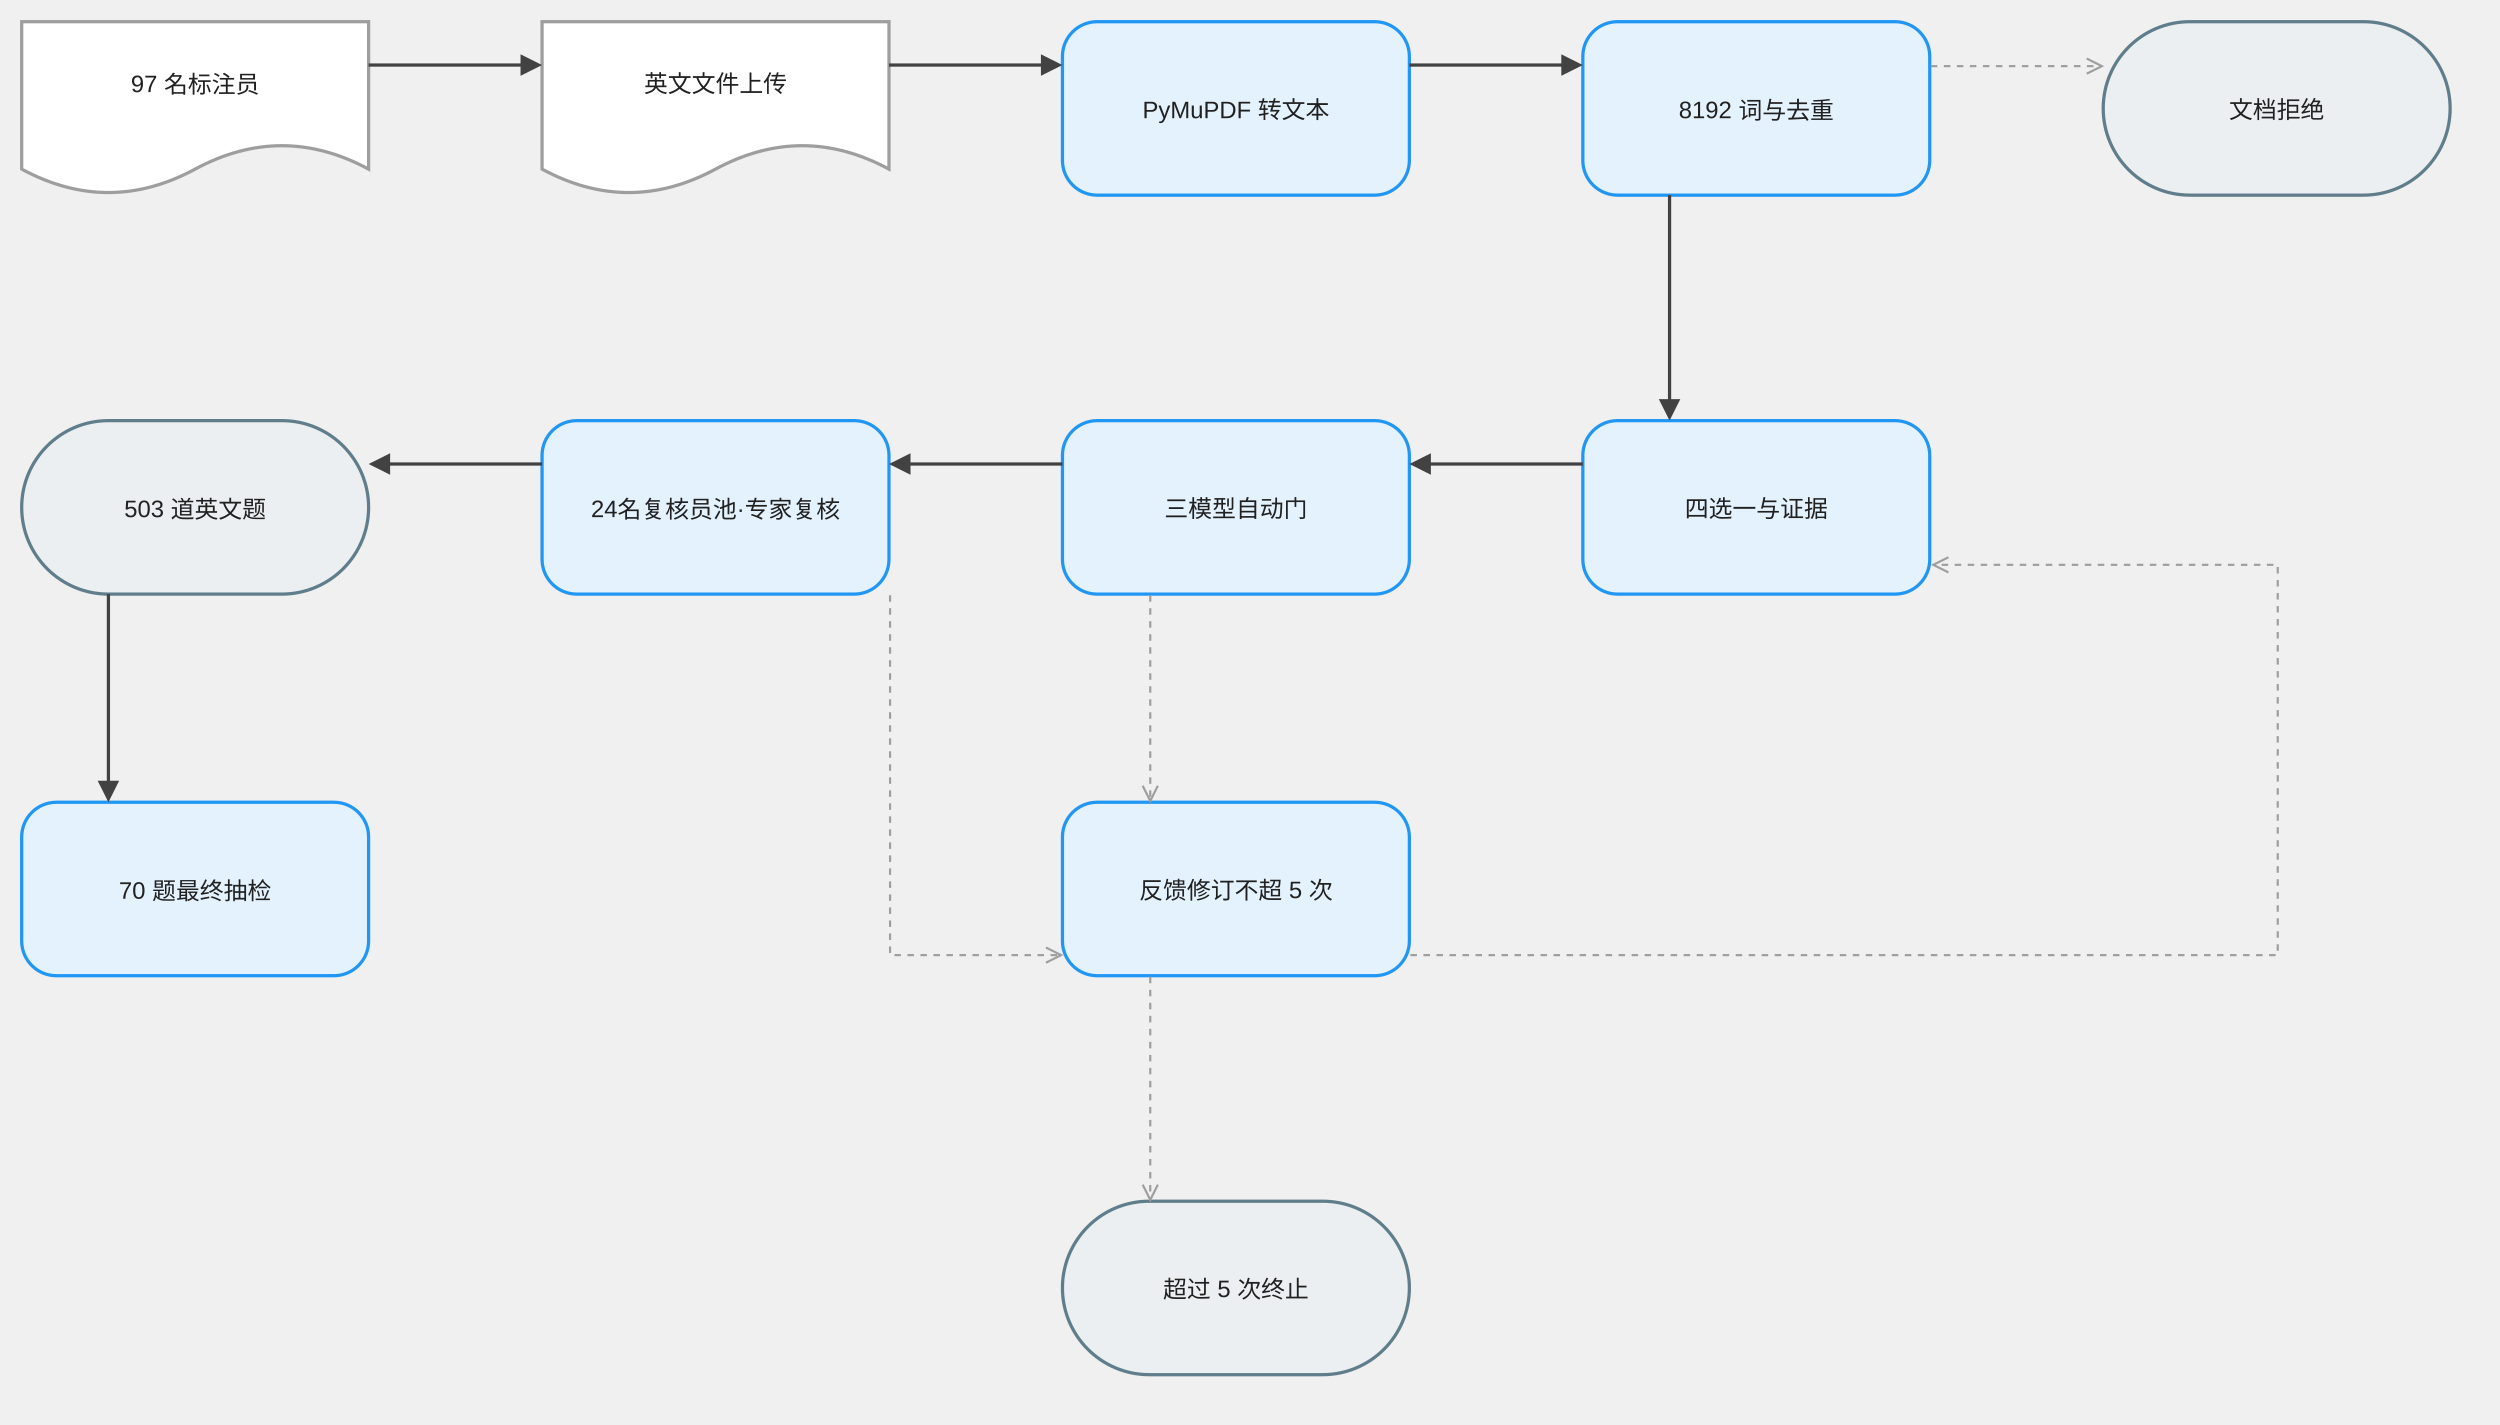
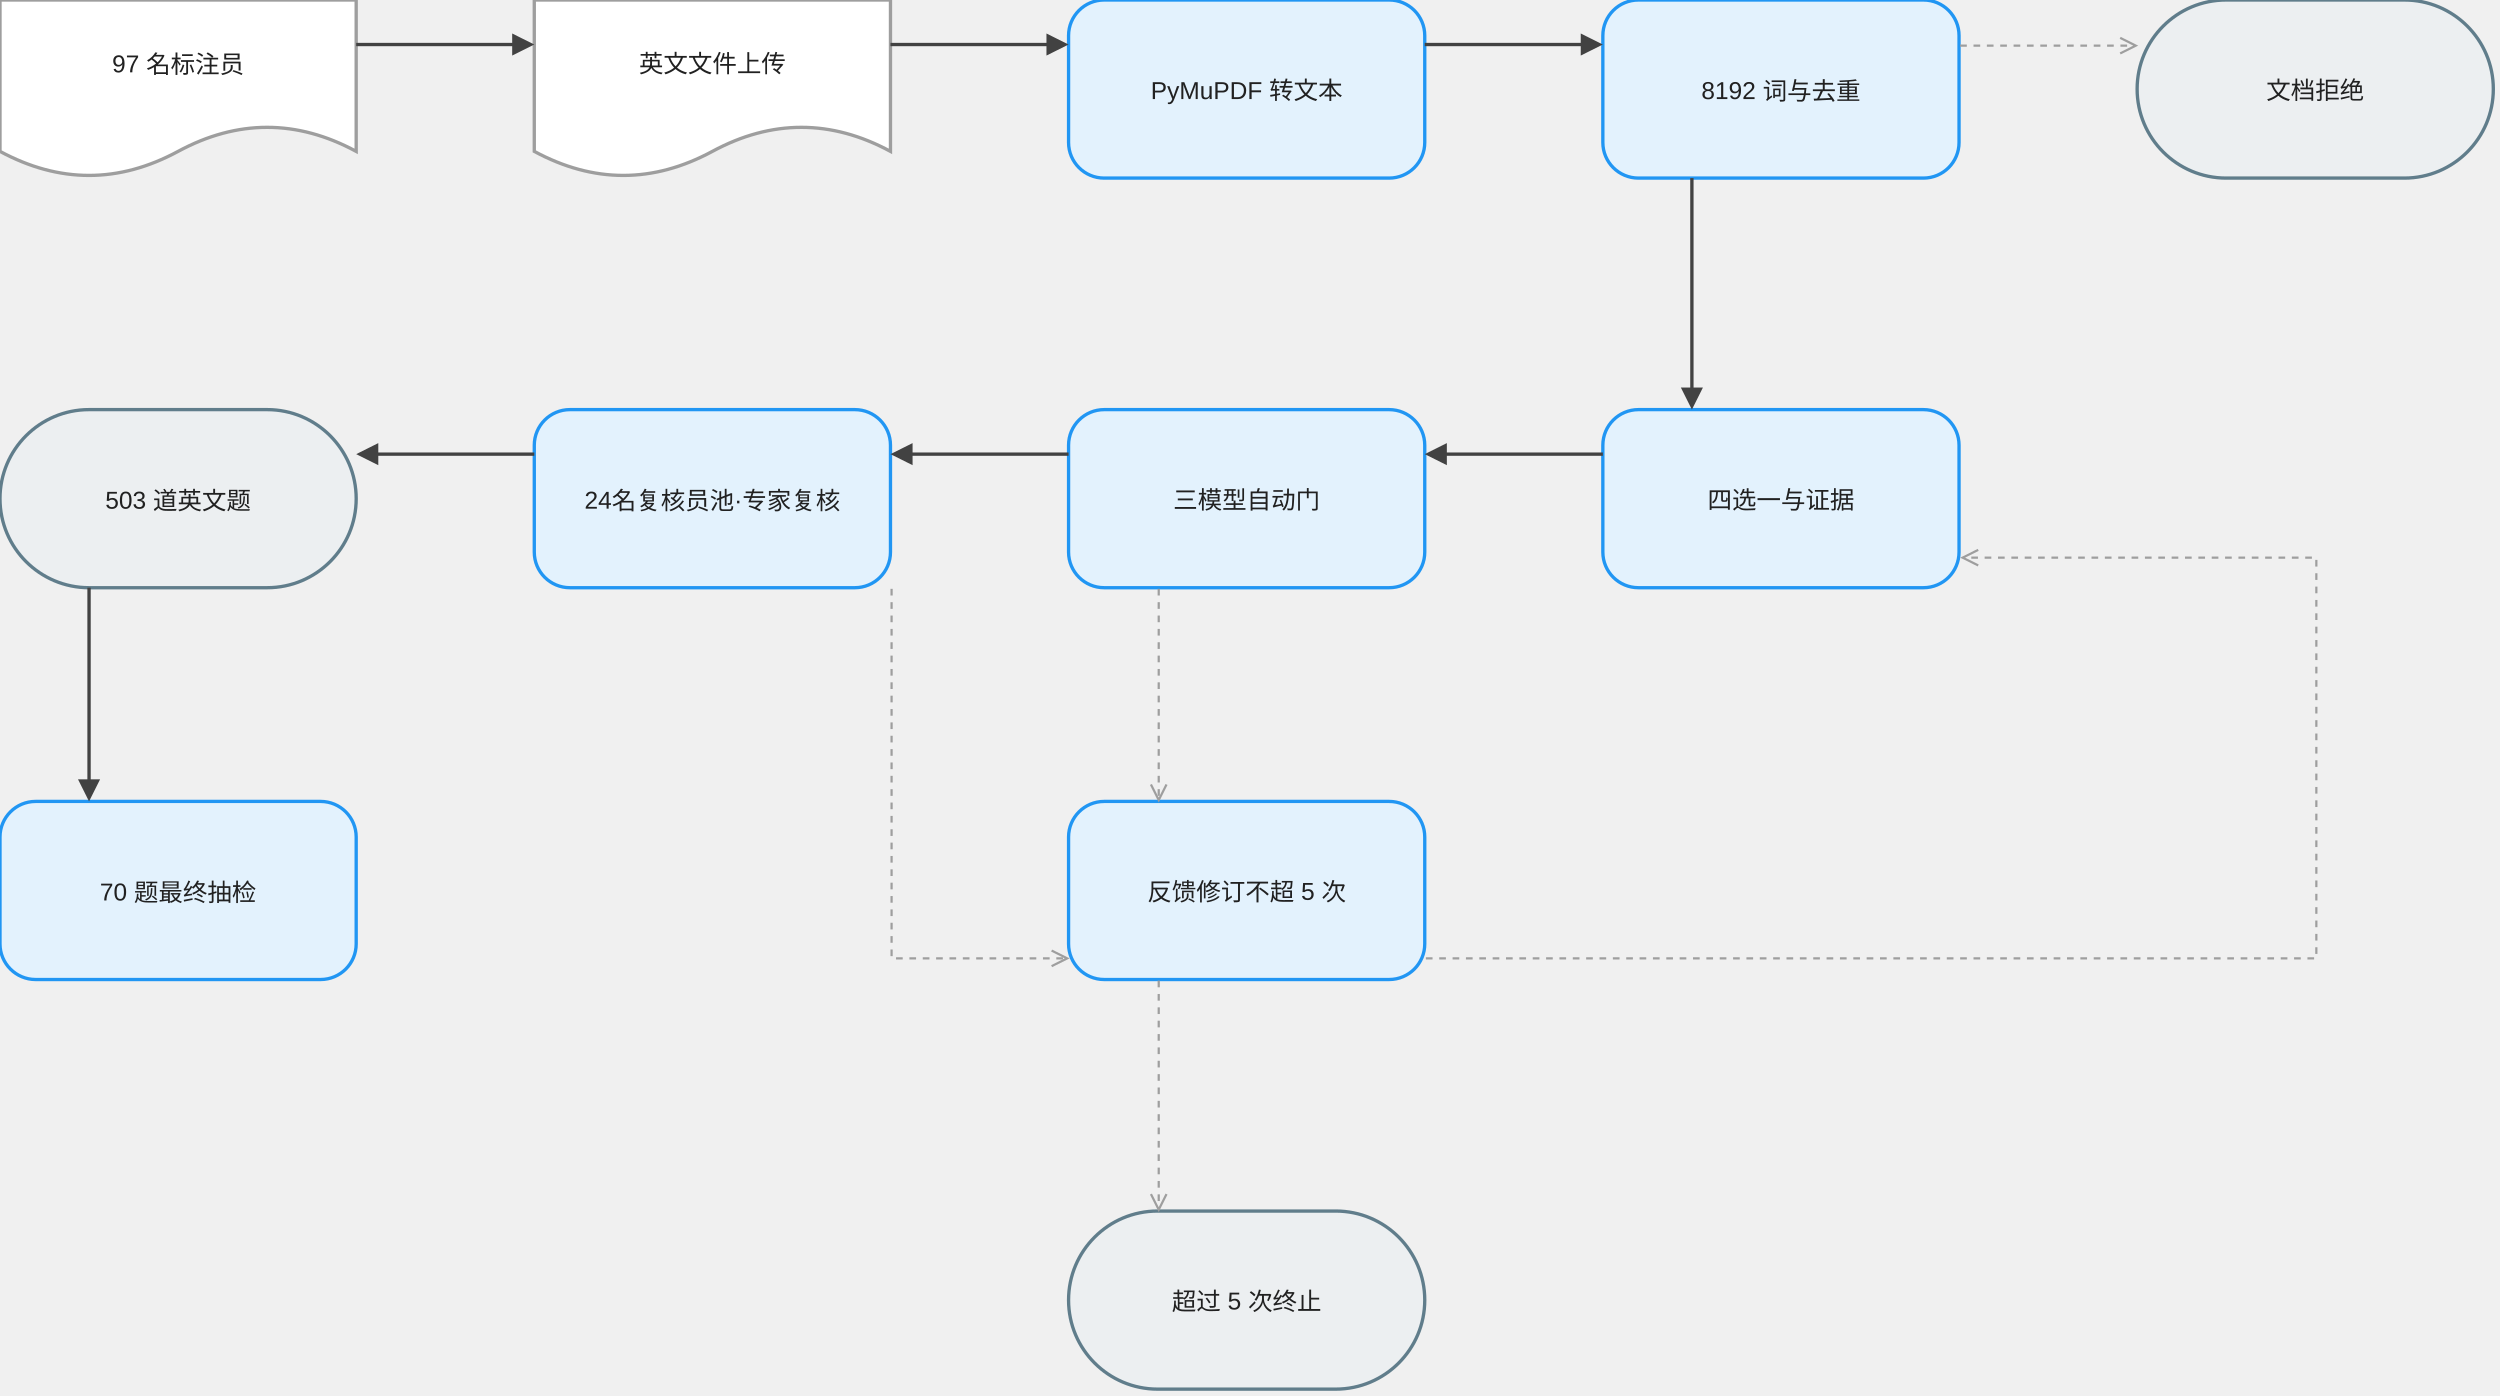
- <svg xmlns="http://www.w3.org/2000/svg" style="background: transparent; background-color: transparent; color-scheme: light;" version="1.1" width="1153px" height="657px" viewBox="0 0 1153 657" content="&lt;mxfile host=&quot;Electron&quot; agent=&quot;drawio-skill-cli&quot;&gt;&#10;  &lt;diagram name=&quot;Page-1&quot; id=&quot;0&quot;&gt;&#10;    &lt;mxGraphModel dx=&quot;-584&quot; dy=&quot;-208&quot; grid=&quot;0&quot; gridSize=&quot;8&quot; guides=&quot;1&quot; tooltips=&quot;1&quot; connect=&quot;1&quot; arrows=&quot;1&quot; fold=&quot;0&quot; page=&quot;0&quot; pageScale=&quot;1&quot; pageWidth=&quot;1200&quot; pageHeight=&quot;744&quot; background=&quot;#FFFFFF&quot; math=&quot;0&quot; shadow=&quot;0&quot;&gt;&#10;      &lt;root&gt;&#10;        &lt;mxCell id=&quot;0&quot; /&gt;&#10;        &lt;mxCell id=&quot;1&quot; parent=&quot;0&quot; /&gt;&#10;        &lt;mxCell id=&quot;2&quot; parent=&quot;1&quot; style=&quot;convertToSvg=1;shape=document;boundedLbl=1;html=0;whiteSpace=wrap;fillColor=#FFFFFF;strokeColor=#9E9E9E;strokeWidth=1.5;fontColor=#212121;fontSize=11;fontFamily=Arial, Helvetica, sans-serif;verticalAlign=middle;align=center&quot; value=&quot;97 名标注员&quot; vertex=&quot;1&quot;&gt;&#10;          &lt;mxGeometry height=&quot;80&quot; width=&quot;160&quot; y=&quot;40&quot; as=&quot;geometry&quot; /&gt;&#10;        &lt;/mxCell&gt;&#10;        &lt;mxCell id=&quot;3&quot; parent=&quot;1&quot; style=&quot;convertToSvg=1;shape=document;boundedLbl=1;html=0;whiteSpace=wrap;fillColor=#FFFFFF;strokeColor=#9E9E9E;strokeWidth=1.5;fontColor=#212121;fontSize=11;fontFamily=Arial, Helvetica, sans-serif;verticalAlign=middle;align=center&quot; value=&quot;英文文件上传&quot; vertex=&quot;1&quot;&gt;&#10;          &lt;mxGeometry height=&quot;80&quot; width=&quot;160&quot; x=&quot;240&quot; y=&quot;40&quot; as=&quot;geometry&quot; /&gt;&#10;        &lt;/mxCell&gt;&#10;        &lt;mxCell id=&quot;4&quot; parent=&quot;1&quot; style=&quot;convertToSvg=1;rounded=1;arcSize=20;html=0;whiteSpace=wrap;fillColor=#E3F2FD;strokeColor=#2196F3;strokeWidth=1.5;fontColor=#212121;fontSize=11;fontFamily=Arial, Helvetica, sans-serif;verticalAlign=middle;align=center&quot; value=&quot;PyMuPDF 转文本&quot; vertex=&quot;1&quot;&gt;&#10;          &lt;mxGeometry height=&quot;80&quot; width=&quot;160&quot; x=&quot;480&quot; y=&quot;40&quot; as=&quot;geometry&quot; /&gt;&#10;        &lt;/mxCell&gt;&#10;        &lt;mxCell id=&quot;5&quot; parent=&quot;1&quot; style=&quot;convertToSvg=1;rounded=1;arcSize=20;html=0;whiteSpace=wrap;fillColor=#E3F2FD;strokeColor=#2196F3;strokeWidth=1.5;fontColor=#212121;fontSize=11;fontFamily=Arial, Helvetica, sans-serif;verticalAlign=middle;align=center&quot; value=&quot;8192 词与去重&quot; vertex=&quot;1&quot;&gt;&#10;          &lt;mxGeometry height=&quot;80&quot; width=&quot;160&quot; x=&quot;720&quot; y=&quot;40&quot; as=&quot;geometry&quot; /&gt;&#10;        &lt;/mxCell&gt;&#10;        &lt;mxCell id=&quot;6&quot; parent=&quot;1&quot; style=&quot;convertToSvg=1;rounded=1;arcSize=50;html=0;whiteSpace=wrap;fillColor=#ECEFF1;strokeColor=#607D8B;strokeWidth=1.5;fontColor=#212121;fontSize=11;fontFamily=Arial, Helvetica, sans-serif;verticalAlign=middle;align=center&quot; value=&quot;文档拒绝&quot; vertex=&quot;1&quot;&gt;&#10;          &lt;mxGeometry height=&quot;80&quot; width=&quot;160&quot; x=&quot;960&quot; y=&quot;40&quot; as=&quot;geometry&quot; /&gt;&#10;        &lt;/mxCell&gt;&#10;        &lt;mxCell id=&quot;7&quot; parent=&quot;1&quot; style=&quot;convertToSvg=1;rounded=1;arcSize=20;html=0;whiteSpace=wrap;fillColor=#E3F2FD;strokeColor=#2196F3;strokeWidth=1.5;fontColor=#212121;fontSize=11;fontFamily=Arial, Helvetica, sans-serif;verticalAlign=middle;align=center&quot; value=&quot;四选一与证据&quot; vertex=&quot;1&quot;&gt;&#10;          &lt;mxGeometry height=&quot;80&quot; width=&quot;160&quot; x=&quot;720&quot; y=&quot;224&quot; as=&quot;geometry&quot; /&gt;&#10;        &lt;/mxCell&gt;&#10;        &lt;mxCell id=&quot;8&quot; parent=&quot;1&quot; style=&quot;convertToSvg=1;rounded=1;arcSize=20;html=0;whiteSpace=wrap;fillColor=#E3F2FD;strokeColor=#2196F3;strokeWidth=1.5;fontColor=#212121;fontSize=11;fontFamily=Arial, Helvetica, sans-serif;verticalAlign=middle;align=center&quot; value=&quot;三模型自动门&quot; vertex=&quot;1&quot;&gt;&#10;          &lt;mxGeometry height=&quot;80&quot; width=&quot;160&quot; x=&quot;480&quot; y=&quot;224&quot; as=&quot;geometry&quot; /&gt;&#10;        &lt;/mxCell&gt;&#10;        &lt;mxCell id=&quot;9&quot; parent=&quot;1&quot; style=&quot;convertToSvg=1;rounded=1;arcSize=20;html=0;whiteSpace=wrap;fillColor=#E3F2FD;strokeColor=#2196F3;strokeWidth=1.5;fontColor=#212121;fontSize=11;fontFamily=Arial, Helvetica, sans-serif;verticalAlign=middle;align=center&quot; value=&quot;24名复核员池·专家复核&quot; vertex=&quot;1&quot;&gt;&#10;          &lt;mxGeometry height=&quot;80&quot; width=&quot;160&quot; x=&quot;240&quot; y=&quot;224&quot; as=&quot;geometry&quot; /&gt;&#10;        &lt;/mxCell&gt;&#10;        &lt;mxCell id=&quot;10&quot; parent=&quot;1&quot; style=&quot;convertToSvg=1;rounded=1;arcSize=20;html=0;whiteSpace=wrap;fillColor=#E3F2FD;strokeColor=#2196F3;strokeWidth=1.5;fontColor=#212121;fontSize=11;fontFamily=Arial, Helvetica, sans-serif;verticalAlign=middle;align=center&quot; value=&quot;70 题最终抽检&quot; vertex=&quot;1&quot;&gt;&#10;          &lt;mxGeometry height=&quot;80&quot; width=&quot;160&quot; y=&quot;400&quot; as=&quot;geometry&quot; /&gt;&#10;        &lt;/mxCell&gt;&#10;        &lt;mxCell id=&quot;11&quot; parent=&quot;1&quot; style=&quot;convertToSvg=1;rounded=1;arcSize=50;html=0;whiteSpace=wrap;fillColor=#ECEFF1;strokeColor=#607D8B;strokeWidth=1.5;fontColor=#212121;fontSize=11;fontFamily=Arial, Helvetica, sans-serif;verticalAlign=middle;align=center&quot; value=&quot;503 道英文题&quot; vertex=&quot;1&quot;&gt;&#10;          &lt;mxGeometry height=&quot;80&quot; width=&quot;160&quot; y=&quot;224&quot; as=&quot;geometry&quot; /&gt;&#10;        &lt;/mxCell&gt;&#10;        &lt;mxCell id=&quot;12&quot; parent=&quot;1&quot; style=&quot;convertToSvg=1;rounded=1;arcSize=20;html=0;whiteSpace=wrap;fillColor=#E3F2FD;strokeColor=#2196F3;strokeWidth=1.5;fontColor=#212121;fontSize=11;fontFamily=Arial, Helvetica, sans-serif;verticalAlign=middle;align=center&quot; value=&quot;反馈修订不超 5 次&quot; vertex=&quot;1&quot;&gt;&#10;          &lt;mxGeometry height=&quot;80&quot; width=&quot;160&quot; x=&quot;480&quot; y=&quot;400&quot; as=&quot;geometry&quot; /&gt;&#10;        &lt;/mxCell&gt;&#10;        &lt;mxCell id=&quot;13&quot; parent=&quot;1&quot; style=&quot;convertToSvg=1;rounded=1;arcSize=50;html=0;whiteSpace=wrap;fillColor=#ECEFF1;strokeColor=#607D8B;strokeWidth=1.5;fontColor=#212121;fontSize=11;fontFamily=Arial, Helvetica, sans-serif;verticalAlign=middle;align=center&quot; value=&quot;超过 5 次终止&quot; vertex=&quot;1&quot;&gt;&#10;          &lt;mxGeometry height=&quot;80&quot; width=&quot;160&quot; x=&quot;480&quot; y=&quot;584&quot; as=&quot;geometry&quot; /&gt;&#10;        &lt;/mxCell&gt;&#10;        &lt;mxCell id=&quot;14&quot; edge=&quot;1&quot; parent=&quot;1&quot; source=&quot;2&quot; style=&quot;convertToSvg=1;edgeStyle=orthogonalEdgeStyle;rounded=0;orthogonalLoop=1;jettySize=auto;html=0;strokeColor=#424242;strokeWidth=1.5;endArrow=block;endFill=1;exitX=1;exitY=0.25;exitDx=0;exitDy=0;entryX=0;entryY=0.25;entryDx=0;entryDy=0;jumpStyle=arc;jumpSize=8&quot; target=&quot;3&quot; value=&quot;&quot;&gt;&#10;          &lt;mxGeometry relative=&quot;1&quot; as=&quot;geometry&quot; /&gt;&#10;        &lt;/mxCell&gt;&#10;        &lt;mxCell id=&quot;15&quot; edge=&quot;1&quot; parent=&quot;1&quot; source=&quot;3&quot; style=&quot;convertToSvg=1;edgeStyle=orthogonalEdgeStyle;rounded=0;orthogonalLoop=1;jettySize=auto;html=0;strokeColor=#424242;strokeWidth=1.5;endArrow=block;endFill=1;exitX=1;exitY=0.25;exitDx=0;exitDy=0;entryX=0;entryY=0.25;entryDx=0;entryDy=0;jumpStyle=arc;jumpSize=8&quot; target=&quot;4&quot; value=&quot;&quot;&gt;&#10;          &lt;mxGeometry relative=&quot;1&quot; as=&quot;geometry&quot; /&gt;&#10;        &lt;/mxCell&gt;&#10;        &lt;mxCell id=&quot;16&quot; edge=&quot;1&quot; parent=&quot;1&quot; source=&quot;4&quot; style=&quot;convertToSvg=1;edgeStyle=orthogonalEdgeStyle;rounded=0;orthogonalLoop=1;jettySize=auto;html=0;strokeColor=#424242;strokeWidth=1.5;endArrow=block;endFill=1;exitX=1;exitY=0.25;exitDx=0;exitDy=0;entryX=0;entryY=0.25;entryDx=0;entryDy=0;jumpStyle=arc;jumpSize=8&quot; target=&quot;5&quot; value=&quot;&quot;&gt;&#10;          &lt;mxGeometry relative=&quot;1&quot; as=&quot;geometry&quot; /&gt;&#10;        &lt;/mxCell&gt;&#10;        &lt;mxCell id=&quot;17&quot; edge=&quot;1&quot; parent=&quot;1&quot; source=&quot;5&quot; style=&quot;convertToSvg=1;edgeStyle=orthogonalEdgeStyle;rounded=0;orthogonalLoop=1;jettySize=auto;html=0;strokeColor=#424242;strokeWidth=1.5;endArrow=block;endFill=1;exitX=0.25;exitY=1;exitDx=0;exitDy=0;entryX=0.25;entryY=0;entryDx=0;entryDy=0;jumpStyle=arc;jumpSize=8&quot; target=&quot;7&quot; value=&quot;&quot;&gt;&#10;          &lt;mxGeometry relative=&quot;1&quot; as=&quot;geometry&quot; /&gt;&#10;        &lt;/mxCell&gt;&#10;        &lt;mxCell id=&quot;18&quot; edge=&quot;1&quot; parent=&quot;1&quot; source=&quot;5&quot; style=&quot;convertToSvg=1;edgeStyle=orthogonalEdgeStyle;rounded=0;orthogonalLoop=1;jettySize=auto;html=0;strokeColor=#9E9E9E;strokeWidth=1;endArrow=open;endFill=0;exitX=1;exitY=0.25;exitDx=0;exitDy=0;entryX=0;entryY=0.25;entryDx=0;entryDy=0;dashed=1;dashPattern=3 3;jumpStyle=arc;jumpSize=8&quot; target=&quot;6&quot; value=&quot;&quot;&gt;&#10;          &lt;mxGeometry relative=&quot;1&quot; as=&quot;geometry&quot; /&gt;&#10;        &lt;/mxCell&gt;&#10;        &lt;mxCell id=&quot;19&quot; edge=&quot;1&quot; parent=&quot;1&quot; source=&quot;7&quot; style=&quot;convertToSvg=1;edgeStyle=orthogonalEdgeStyle;rounded=0;orthogonalLoop=1;jettySize=auto;html=0;strokeColor=#424242;strokeWidth=1.5;endArrow=block;endFill=1;exitX=0;exitY=0.25;exitDx=0;exitDy=0;entryX=1;entryY=0.25;entryDx=0;entryDy=0;jumpStyle=arc;jumpSize=8&quot; target=&quot;8&quot; value=&quot;&quot;&gt;&#10;          &lt;mxGeometry relative=&quot;1&quot; as=&quot;geometry&quot; /&gt;&#10;        &lt;/mxCell&gt;&#10;        &lt;mxCell id=&quot;20&quot; edge=&quot;1&quot; parent=&quot;1&quot; source=&quot;8&quot; style=&quot;convertToSvg=1;edgeStyle=orthogonalEdgeStyle;rounded=0;orthogonalLoop=1;jettySize=auto;html=0;strokeColor=#424242;strokeWidth=1.5;endArrow=block;endFill=1;exitX=0;exitY=0.25;exitDx=0;exitDy=0;entryX=1;entryY=0.25;entryDx=0;entryDy=0;jumpStyle=arc;jumpSize=8&quot; target=&quot;9&quot; value=&quot;&quot;&gt;&#10;          &lt;mxGeometry relative=&quot;1&quot; as=&quot;geometry&quot; /&gt;&#10;        &lt;/mxCell&gt;&#10;        &lt;mxCell id=&quot;21&quot; edge=&quot;1&quot; parent=&quot;1&quot; source=&quot;9&quot; style=&quot;convertToSvg=1;edgeStyle=orthogonalEdgeStyle;rounded=0;orthogonalLoop=1;jettySize=auto;html=0;strokeColor=#424242;strokeWidth=1.5;endArrow=block;endFill=1;exitX=0;exitY=0.25;exitDx=0;exitDy=0;entryX=1;entryY=0.25;entryDx=0;entryDy=0;jumpStyle=arc;jumpSize=8&quot; target=&quot;11&quot; value=&quot;&quot;&gt;&#10;          &lt;mxGeometry relative=&quot;1&quot; as=&quot;geometry&quot; /&gt;&#10;        &lt;/mxCell&gt;&#10;        &lt;mxCell id=&quot;22&quot; edge=&quot;1&quot; parent=&quot;1&quot; source=&quot;11&quot; style=&quot;convertToSvg=1;edgeStyle=orthogonalEdgeStyle;rounded=0;orthogonalLoop=1;jettySize=auto;html=0;strokeColor=#424242;strokeWidth=1.5;endArrow=block;endFill=1;exitX=0.25;exitY=1;exitDx=0;exitDy=0;entryX=0.25;entryY=0;entryDx=0;entryDy=0;jumpStyle=arc;jumpSize=8&quot; target=&quot;10&quot; value=&quot;&quot;&gt;&#10;          &lt;mxGeometry relative=&quot;1&quot; as=&quot;geometry&quot; /&gt;&#10;        &lt;/mxCell&gt;&#10;        &lt;mxCell id=&quot;23&quot; edge=&quot;1&quot; parent=&quot;1&quot; source=&quot;8&quot; style=&quot;convertToSvg=1;edgeStyle=orthogonalEdgeStyle;rounded=0;orthogonalLoop=1;jettySize=auto;html=0;strokeColor=#9E9E9E;strokeWidth=1;endArrow=open;endFill=0;exitX=0.25;exitY=1;exitDx=0;exitDy=0;entryX=0.25;entryY=0;entryDx=0;entryDy=0;dashed=1;dashPattern=3 3;jumpStyle=arc;jumpSize=8&quot; target=&quot;12&quot; value=&quot;&quot;&gt;&#10;          &lt;mxGeometry relative=&quot;1&quot; as=&quot;geometry&quot; /&gt;&#10;        &lt;/mxCell&gt;&#10;        &lt;mxCell id=&quot;24&quot; edge=&quot;1&quot; parent=&quot;1&quot; source=&quot;9&quot; style=&quot;convertToSvg=1;edgeStyle=orthogonalEdgeStyle;rounded=0;orthogonalLoop=1;jettySize=auto;html=0;strokeColor=#9E9E9E;strokeWidth=1;endArrow=open;endFill=0;dashed=1;dashPattern=3 3;jumpStyle=arc;jumpSize=8&quot; target=&quot;12&quot; value=&quot;&quot;&gt;&#10;          &lt;mxGeometry relative=&quot;1&quot; as=&quot;geometry&quot;&gt;&#10;            &lt;Array as=&quot;points&quot;&gt;&#10;              &lt;mxPoint x=&quot;400&quot; y=&quot;470&quot; /&gt;&#10;            &lt;/Array&gt;&#10;          &lt;/mxGeometry&gt;&#10;        &lt;/mxCell&gt;&#10;        &lt;mxCell id=&quot;25&quot; edge=&quot;1&quot; parent=&quot;1&quot; source=&quot;12&quot; style=&quot;convertToSvg=1;edgeStyle=orthogonalEdgeStyle;rounded=0;orthogonalLoop=1;jettySize=auto;html=0;strokeColor=#9E9E9E;strokeWidth=1;endArrow=open;endFill=0;dashed=1;dashPattern=3 3;jumpStyle=arc;jumpSize=8&quot; target=&quot;7&quot; value=&quot;&quot;&gt;&#10;          &lt;mxGeometry relative=&quot;1&quot; as=&quot;geometry&quot;&gt;&#10;            &lt;Array as=&quot;points&quot;&gt;&#10;              &lt;mxPoint x=&quot;1040&quot; y=&quot;470&quot; /&gt;&#10;              &lt;mxPoint x=&quot;1040&quot; y=&quot;290&quot; /&gt;&#10;            &lt;/Array&gt;&#10;          &lt;/mxGeometry&gt;&#10;        &lt;/mxCell&gt;&#10;        &lt;mxCell id=&quot;26&quot; edge=&quot;1&quot; parent=&quot;1&quot; source=&quot;12&quot; style=&quot;convertToSvg=1;edgeStyle=orthogonalEdgeStyle;rounded=0;orthogonalLoop=1;jettySize=auto;html=0;strokeColor=#9E9E9E;strokeWidth=1;endArrow=open;endFill=0;exitX=0.25;exitY=1;exitDx=0;exitDy=0;entryX=0.25;entryY=0;entryDx=0;entryDy=0;dashed=1;dashPattern=3 3;jumpStyle=arc;jumpSize=8&quot; target=&quot;13&quot; value=&quot;&quot;&gt;&#10;          &lt;mxGeometry relative=&quot;1&quot; as=&quot;geometry&quot; /&gt;&#10;        &lt;/mxCell&gt;&#10;      &lt;/root&gt;&#10;    &lt;/mxGraphModel&gt;&#10;  &lt;/diagram&gt;&#10;&lt;/mxfile&gt;&#10;">
+ <svg xmlns="http://www.w3.org/2000/svg" style="background: transparent; background-color: transparent; color-scheme: light;" version="1.1" width="1123px" height="627px" viewBox="0 0 1123 627">
  <defs />
  <g>
    <g data-cell-id="0">
      <g data-cell-id="1">
        <g data-cell-id="2">
          <g>
-             <path d="M 10 10 L 170 10 L 170 78 Q 130 56.4 90 78 Q 50 99.6 10 78 L 10 22 Z" fill="#ffffff" stroke="#9e9e9e" stroke-width="1.5" stroke-miterlimit="10" pointer-events="all" style="fill: rgb(255, 255, 255); stroke: rgb(158, 158, 158);" />
-           </g>
-           <g>
-             <g fill="#212121" font-family="Arial, Helvetica, sans-serif" text-anchor="middle" font-size="11px" style="fill: rgb(33, 33, 33);">
-               <g transform="translate(90,42.5) scale(1)">
+             <path d="M 0 0 L 160 0 L 160 68 Q 120 46.4 80 68 Q 40 89.6 0 68 L 0 12 Z" fill="#ffffff" stroke="#9e9e9e" stroke-width="1.5" stroke-miterlimit="10" pointer-events="all" style="fill: rgb(255, 255, 255); stroke: rgb(158, 158, 158);" />
+           </g>
+           <g>
+             <g fill="#212121" font-family="Arial, Helvetica, sans-serif" text-anchor="middle" font-size="11px" style="fill: rgb(33, 33, 33);">
+               <g transform="translate(80,32.5) scale(1)">
                <text>
                  <tspan>97 名标注员</tspan>
                </text>
              </g>
            </g>
          </g>
        </g>
        <g data-cell-id="3">
          <g>
-             <path d="M 250 10 L 410 10 L 410 78 Q 370 56.4 330 78 Q 290 99.6 250 78 L 250 22 Z" fill="#ffffff" stroke="#9e9e9e" stroke-width="1.5" stroke-miterlimit="10" pointer-events="all" style="fill: rgb(255, 255, 255); stroke: rgb(158, 158, 158);" />
-           </g>
-           <g>
-             <g fill="#212121" font-family="Arial, Helvetica, sans-serif" text-anchor="middle" font-size="11px" style="fill: rgb(33, 33, 33);">
-               <g transform="translate(330,42.5) scale(1)">
+             <path d="M 240 0 L 400 0 L 400 68 Q 360 46.4 320 68 Q 280 89.6 240 68 L 240 12 Z" fill="#ffffff" stroke="#9e9e9e" stroke-width="1.5" stroke-miterlimit="10" pointer-events="all" style="fill: rgb(255, 255, 255); stroke: rgb(158, 158, 158);" />
+           </g>
+           <g>
+             <g fill="#212121" font-family="Arial, Helvetica, sans-serif" text-anchor="middle" font-size="11px" style="fill: rgb(33, 33, 33);">
+               <g transform="translate(320,32.5) scale(1)">
                <text>
                  <tspan>英文文件上传</tspan>
                </text>
              </g>
            </g>
          </g>
        </g>
        <g data-cell-id="4">
          <g>
-             <rect x="490" y="10" width="160" height="80" rx="16" ry="16" fill="#e3f2fd" stroke="#2196f3" stroke-width="1.5" pointer-events="all" style="fill: rgb(227, 242, 253); stroke: rgb(33, 150, 243);" />
-           </g>
-           <g>
-             <g fill="#212121" font-family="Arial, Helvetica, sans-serif" text-anchor="middle" font-size="11px" style="fill: rgb(33, 33, 33);">
-               <g transform="translate(570,54.5) scale(1)">
+             <rect x="480" y="0" width="160" height="80" rx="16" ry="16" fill="#e3f2fd" stroke="#2196f3" stroke-width="1.5" pointer-events="all" style="fill: rgb(227, 242, 253); stroke: rgb(33, 150, 243);" />
+           </g>
+           <g>
+             <g fill="#212121" font-family="Arial, Helvetica, sans-serif" text-anchor="middle" font-size="11px" style="fill: rgb(33, 33, 33);">
+               <g transform="translate(560,44.5) scale(1)">
                <text>
                  <tspan>PyMuPDF 转文本</tspan>
                </text>
              </g>
            </g>
          </g>
        </g>
        <g data-cell-id="5">
          <g>
-             <rect x="730" y="10" width="160" height="80" rx="16" ry="16" fill="#e3f2fd" stroke="#2196f3" stroke-width="1.5" pointer-events="all" style="fill: rgb(227, 242, 253); stroke: rgb(33, 150, 243);" />
-           </g>
-           <g>
-             <g fill="#212121" font-family="Arial, Helvetica, sans-serif" text-anchor="middle" font-size="11px" style="fill: rgb(33, 33, 33);">
-               <g transform="translate(810,54.5) scale(1)">
+             <rect x="720" y="0" width="160" height="80" rx="16" ry="16" fill="#e3f2fd" stroke="#2196f3" stroke-width="1.5" pointer-events="all" style="fill: rgb(227, 242, 253); stroke: rgb(33, 150, 243);" />
+           </g>
+           <g>
+             <g fill="#212121" font-family="Arial, Helvetica, sans-serif" text-anchor="middle" font-size="11px" style="fill: rgb(33, 33, 33);">
+               <g transform="translate(800,44.5) scale(1)">
                <text>
                  <tspan>8192 词与去重</tspan>
                </text>
              </g>
            </g>
          </g>
        </g>
        <g data-cell-id="6">
          <g>
-             <rect x="970" y="10" width="160" height="80" rx="40" ry="40" fill="#eceff1" stroke="#607d8b" stroke-width="1.5" pointer-events="all" style="fill: rgb(236, 239, 241); stroke: rgb(96, 125, 139);" />
-           </g>
-           <g>
-             <g fill="#212121" font-family="Arial, Helvetica, sans-serif" text-anchor="middle" font-size="11px" style="fill: rgb(33, 33, 33);">
-               <g transform="translate(1050,54.5) scale(1)">
+             <rect x="960" y="0" width="160" height="80" rx="40" ry="40" fill="#eceff1" stroke="#607d8b" stroke-width="1.5" pointer-events="all" style="fill: rgb(236, 239, 241); stroke: rgb(96, 125, 139);" />
+           </g>
+           <g>
+             <g fill="#212121" font-family="Arial, Helvetica, sans-serif" text-anchor="middle" font-size="11px" style="fill: rgb(33, 33, 33);">
+               <g transform="translate(1040,44.5) scale(1)">
                <text>
                  <tspan>文档拒绝</tspan>
                </text>
              </g>
            </g>
          </g>
        </g>
        <g data-cell-id="7">
          <g>
-             <rect x="730" y="194" width="160" height="80" rx="16" ry="16" fill="#e3f2fd" stroke="#2196f3" stroke-width="1.5" pointer-events="all" style="fill: rgb(227, 242, 253); stroke: rgb(33, 150, 243);" />
-           </g>
-           <g>
-             <g fill="#212121" font-family="Arial, Helvetica, sans-serif" text-anchor="middle" font-size="11px" style="fill: rgb(33, 33, 33);">
-               <g transform="translate(810,238.5) scale(1)">
+             <rect x="720" y="184" width="160" height="80" rx="16" ry="16" fill="#e3f2fd" stroke="#2196f3" stroke-width="1.5" pointer-events="all" style="fill: rgb(227, 242, 253); stroke: rgb(33, 150, 243);" />
+           </g>
+           <g>
+             <g fill="#212121" font-family="Arial, Helvetica, sans-serif" text-anchor="middle" font-size="11px" style="fill: rgb(33, 33, 33);">
+               <g transform="translate(800,228.5) scale(1)">
                <text>
                  <tspan>四选一与证据</tspan>
                </text>
              </g>
            </g>
          </g>
        </g>
        <g data-cell-id="8">
          <g>
-             <rect x="490" y="194" width="160" height="80" rx="16" ry="16" fill="#e3f2fd" stroke="#2196f3" stroke-width="1.5" pointer-events="all" style="fill: rgb(227, 242, 253); stroke: rgb(33, 150, 243);" />
-           </g>
-           <g>
-             <g fill="#212121" font-family="Arial, Helvetica, sans-serif" text-anchor="middle" font-size="11px" style="fill: rgb(33, 33, 33);">
-               <g transform="translate(570,238.5) scale(1)">
+             <rect x="480" y="184" width="160" height="80" rx="16" ry="16" fill="#e3f2fd" stroke="#2196f3" stroke-width="1.5" pointer-events="all" style="fill: rgb(227, 242, 253); stroke: rgb(33, 150, 243);" />
+           </g>
+           <g>
+             <g fill="#212121" font-family="Arial, Helvetica, sans-serif" text-anchor="middle" font-size="11px" style="fill: rgb(33, 33, 33);">
+               <g transform="translate(560,228.5) scale(1)">
                <text>
                  <tspan>三模型自动门</tspan>
                </text>
              </g>
            </g>
          </g>
        </g>
        <g data-cell-id="9">
          <g>
-             <rect x="250" y="194" width="160" height="80" rx="16" ry="16" fill="#e3f2fd" stroke="#2196f3" stroke-width="1.5" pointer-events="all" style="fill: rgb(227, 242, 253); stroke: rgb(33, 150, 243);" />
-           </g>
-           <g>
-             <g fill="#212121" font-family="Arial, Helvetica, sans-serif" text-anchor="middle" font-size="11px" style="fill: rgb(33, 33, 33);">
-               <g transform="translate(330,238.5) scale(1)">
+             <rect x="240" y="184" width="160" height="80" rx="16" ry="16" fill="#e3f2fd" stroke="#2196f3" stroke-width="1.5" pointer-events="all" style="fill: rgb(227, 242, 253); stroke: rgb(33, 150, 243);" />
+           </g>
+           <g>
+             <g fill="#212121" font-family="Arial, Helvetica, sans-serif" text-anchor="middle" font-size="11px" style="fill: rgb(33, 33, 33);">
+               <g transform="translate(320,228.5) scale(1)">
                <text>
                  <tspan>24名复核员池·专家复核</tspan>
                </text>
              </g>
            </g>
          </g>
        </g>
        <g data-cell-id="10">
          <g>
-             <rect x="10" y="370" width="160" height="80" rx="16" ry="16" fill="#e3f2fd" stroke="#2196f3" stroke-width="1.5" pointer-events="all" style="fill: rgb(227, 242, 253); stroke: rgb(33, 150, 243);" />
-           </g>
-           <g>
-             <g fill="#212121" font-family="Arial, Helvetica, sans-serif" text-anchor="middle" font-size="11px" style="fill: rgb(33, 33, 33);">
-               <g transform="translate(90,414.5) scale(1)">
+             <rect x="0" y="360" width="160" height="80" rx="16" ry="16" fill="#e3f2fd" stroke="#2196f3" stroke-width="1.5" pointer-events="all" style="fill: rgb(227, 242, 253); stroke: rgb(33, 150, 243);" />
+           </g>
+           <g>
+             <g fill="#212121" font-family="Arial, Helvetica, sans-serif" text-anchor="middle" font-size="11px" style="fill: rgb(33, 33, 33);">
+               <g transform="translate(80,404.5) scale(1)">
                <text>
                  <tspan>70 题最终抽检</tspan>
                </text>
              </g>
            </g>
          </g>
        </g>
        <g data-cell-id="11">
          <g>
-             <rect x="10" y="194" width="160" height="80" rx="40" ry="40" fill="#eceff1" stroke="#607d8b" stroke-width="1.5" pointer-events="all" style="fill: rgb(236, 239, 241); stroke: rgb(96, 125, 139);" />
-           </g>
-           <g>
-             <g fill="#212121" font-family="Arial, Helvetica, sans-serif" text-anchor="middle" font-size="11px" style="fill: rgb(33, 33, 33);">
-               <g transform="translate(90,238.5) scale(1)">
+             <rect x="0" y="184" width="160" height="80" rx="40" ry="40" fill="#eceff1" stroke="#607d8b" stroke-width="1.5" pointer-events="all" style="fill: rgb(236, 239, 241); stroke: rgb(96, 125, 139);" />
+           </g>
+           <g>
+             <g fill="#212121" font-family="Arial, Helvetica, sans-serif" text-anchor="middle" font-size="11px" style="fill: rgb(33, 33, 33);">
+               <g transform="translate(80,228.5) scale(1)">
                <text>
                  <tspan>503 道英文题</tspan>
                </text>
              </g>
            </g>
          </g>
        </g>
        <g data-cell-id="12">
          <g>
-             <rect x="490" y="370" width="160" height="80" rx="16" ry="16" fill="#e3f2fd" stroke="#2196f3" stroke-width="1.5" pointer-events="all" style="fill: rgb(227, 242, 253); stroke: rgb(33, 150, 243);" />
-           </g>
-           <g>
-             <g fill="#212121" font-family="Arial, Helvetica, sans-serif" text-anchor="middle" font-size="11px" style="fill: rgb(33, 33, 33);">
-               <g transform="translate(570,414.5) scale(1)">
+             <rect x="480" y="360" width="160" height="80" rx="16" ry="16" fill="#e3f2fd" stroke="#2196f3" stroke-width="1.5" pointer-events="all" style="fill: rgb(227, 242, 253); stroke: rgb(33, 150, 243);" />
+           </g>
+           <g>
+             <g fill="#212121" font-family="Arial, Helvetica, sans-serif" text-anchor="middle" font-size="11px" style="fill: rgb(33, 33, 33);">
+               <g transform="translate(560,404.5) scale(1)">
                <text>
                  <tspan>反馈修订不超 5 次</tspan>
                </text>
              </g>
            </g>
          </g>
        </g>
        <g data-cell-id="13">
          <g>
-             <rect x="490" y="554" width="160" height="80" rx="40" ry="40" fill="#eceff1" stroke="#607d8b" stroke-width="1.5" pointer-events="all" style="fill: rgb(236, 239, 241); stroke: rgb(96, 125, 139);" />
-           </g>
-           <g>
-             <g fill="#212121" font-family="Arial, Helvetica, sans-serif" text-anchor="middle" font-size="11px" style="fill: rgb(33, 33, 33);">
-               <g transform="translate(570,598.5) scale(1)">
+             <rect x="480" y="544" width="160" height="80" rx="40" ry="40" fill="#eceff1" stroke="#607d8b" stroke-width="1.5" pointer-events="all" style="fill: rgb(236, 239, 241); stroke: rgb(96, 125, 139);" />
+           </g>
+           <g>
+             <g fill="#212121" font-family="Arial, Helvetica, sans-serif" text-anchor="middle" font-size="11px" style="fill: rgb(33, 33, 33);">
+               <g transform="translate(560,588.5) scale(1)">
                <text>
                  <tspan>超过 5 次终止</tspan>
                </text>
              </g>
            </g>
          </g>
        </g>
        <g data-cell-id="14">
          <g>
-             <path d="M 170 30 L 240.82 30" fill="none" stroke="#424242" stroke-width="1.5" stroke-miterlimit="10" pointer-events="stroke" style="stroke: rgb(66, 66, 66);" />
-             <path d="M 248.32 30 L 240.82 33.75 L 240.82 26.25 Z" fill="#424242" stroke="#424242" stroke-width="1.5" stroke-miterlimit="10" pointer-events="all" style="fill: rgb(66, 66, 66); stroke: rgb(66, 66, 66);" />
+             <path d="M 160 20 L 230.82 20" fill="none" stroke="#424242" stroke-width="1.5" stroke-miterlimit="10" pointer-events="stroke" style="stroke: rgb(66, 66, 66);" />
+             <path d="M 238.32 20 L 230.82 23.75 L 230.82 16.25 Z" fill="#424242" stroke="#424242" stroke-width="1.5" stroke-miterlimit="10" pointer-events="all" style="fill: rgb(66, 66, 66); stroke: rgb(66, 66, 66);" />
          </g>
        </g>
        <g data-cell-id="15">
          <g>
-             <path d="M 410 30 L 480.82 30" fill="none" stroke="#424242" stroke-width="1.5" stroke-miterlimit="10" pointer-events="stroke" style="stroke: rgb(66, 66, 66);" />
-             <path d="M 488.32 30 L 480.82 33.75 L 480.82 26.25 Z" fill="#424242" stroke="#424242" stroke-width="1.5" stroke-miterlimit="10" pointer-events="all" style="fill: rgb(66, 66, 66); stroke: rgb(66, 66, 66);" />
+             <path d="M 400 20 L 470.82 20" fill="none" stroke="#424242" stroke-width="1.5" stroke-miterlimit="10" pointer-events="stroke" style="stroke: rgb(66, 66, 66);" />
+             <path d="M 478.32 20 L 470.82 23.75 L 470.82 16.25 Z" fill="#424242" stroke="#424242" stroke-width="1.5" stroke-miterlimit="10" pointer-events="all" style="fill: rgb(66, 66, 66); stroke: rgb(66, 66, 66);" />
          </g>
        </g>
        <g data-cell-id="16">
          <g>
-             <path d="M 650 30 L 720.82 30" fill="none" stroke="#424242" stroke-width="1.5" stroke-miterlimit="10" pointer-events="stroke" style="stroke: rgb(66, 66, 66);" />
-             <path d="M 728.32 30 L 720.82 33.75 L 720.82 26.25 Z" fill="#424242" stroke="#424242" stroke-width="1.5" stroke-miterlimit="10" pointer-events="all" style="fill: rgb(66, 66, 66); stroke: rgb(66, 66, 66);" />
+             <path d="M 640 20 L 710.82 20" fill="none" stroke="#424242" stroke-width="1.5" stroke-miterlimit="10" pointer-events="stroke" style="stroke: rgb(66, 66, 66);" />
+             <path d="M 718.32 20 L 710.82 23.75 L 710.82 16.25 Z" fill="#424242" stroke="#424242" stroke-width="1.5" stroke-miterlimit="10" pointer-events="all" style="fill: rgb(66, 66, 66); stroke: rgb(66, 66, 66);" />
          </g>
        </g>
        <g data-cell-id="17">
          <g>
-             <path d="M 770 90 L 770 184.82" fill="none" stroke="#424242" stroke-width="1.5" stroke-miterlimit="10" pointer-events="stroke" style="stroke: rgb(66, 66, 66);" />
-             <path d="M 770 192.32 L 766.25 184.82 L 773.75 184.82 Z" fill="#424242" stroke="#424242" stroke-width="1.5" stroke-miterlimit="10" pointer-events="all" style="fill: rgb(66, 66, 66); stroke: rgb(66, 66, 66);" />
+             <path d="M 760 80 L 760 174.82" fill="none" stroke="#424242" stroke-width="1.5" stroke-miterlimit="10" pointer-events="stroke" style="stroke: rgb(66, 66, 66);" />
+             <path d="M 760 182.32 L 756.25 174.82 L 763.75 174.82 Z" fill="#424242" stroke="#424242" stroke-width="1.5" stroke-miterlimit="10" pointer-events="all" style="fill: rgb(66, 66, 66); stroke: rgb(66, 66, 66);" />
          </g>
        </g>
        <g data-cell-id="18">
          <g transform="translate(0.5,0.5)">
-             <path d="M 890 30 L 967.76 30" fill="none" stroke="#9e9e9e" stroke-miterlimit="10" stroke-dasharray="3 3" pointer-events="stroke" style="stroke: rgb(158, 158, 158);" />
-             <path d="M 961.88 33.5 L 968.88 30 L 961.88 26.5" fill="none" stroke="#9e9e9e" stroke-miterlimit="10" pointer-events="all" style="stroke: rgb(158, 158, 158);" />
+             <path d="M 880 20 L 957.76 20" fill="none" stroke="#9e9e9e" stroke-miterlimit="10" stroke-dasharray="3 3" pointer-events="stroke" style="stroke: rgb(158, 158, 158);" />
+             <path d="M 951.88 23.5 L 958.88 20 L 951.88 16.5" fill="none" stroke="#9e9e9e" stroke-miterlimit="10" pointer-events="all" style="stroke: rgb(158, 158, 158);" />
          </g>
        </g>
        <g data-cell-id="19">
          <g>
-             <path d="M 730 214 L 659.18 214" fill="none" stroke="#424242" stroke-width="1.5" stroke-miterlimit="10" pointer-events="stroke" style="stroke: rgb(66, 66, 66);" />
-             <path d="M 651.68 214 L 659.18 210.25 L 659.18 217.75 Z" fill="#424242" stroke="#424242" stroke-width="1.5" stroke-miterlimit="10" pointer-events="all" style="fill: rgb(66, 66, 66); stroke: rgb(66, 66, 66);" />
+             <path d="M 720 204 L 649.18 204" fill="none" stroke="#424242" stroke-width="1.5" stroke-miterlimit="10" pointer-events="stroke" style="stroke: rgb(66, 66, 66);" />
+             <path d="M 641.68 204 L 649.18 200.25 L 649.18 207.75 Z" fill="#424242" stroke="#424242" stroke-width="1.5" stroke-miterlimit="10" pointer-events="all" style="fill: rgb(66, 66, 66); stroke: rgb(66, 66, 66);" />
          </g>
        </g>
        <g data-cell-id="20">
          <g>
-             <path d="M 490 214 L 419.18 214" fill="none" stroke="#424242" stroke-width="1.5" stroke-miterlimit="10" pointer-events="stroke" style="stroke: rgb(66, 66, 66);" />
-             <path d="M 411.68 214 L 419.18 210.25 L 419.18 217.75 Z" fill="#424242" stroke="#424242" stroke-width="1.5" stroke-miterlimit="10" pointer-events="all" style="fill: rgb(66, 66, 66); stroke: rgb(66, 66, 66);" />
+             <path d="M 480 204 L 409.18 204" fill="none" stroke="#424242" stroke-width="1.5" stroke-miterlimit="10" pointer-events="stroke" style="stroke: rgb(66, 66, 66);" />
+             <path d="M 401.68 204 L 409.18 200.25 L 409.18 207.75 Z" fill="#424242" stroke="#424242" stroke-width="1.5" stroke-miterlimit="10" pointer-events="all" style="fill: rgb(66, 66, 66); stroke: rgb(66, 66, 66);" />
          </g>
        </g>
        <g data-cell-id="21">
          <g>
-             <path d="M 250 214 L 179.18 214" fill="none" stroke="#424242" stroke-width="1.5" stroke-miterlimit="10" pointer-events="stroke" style="stroke: rgb(66, 66, 66);" />
-             <path d="M 171.68 214 L 179.18 210.25 L 179.18 217.75 Z" fill="#424242" stroke="#424242" stroke-width="1.5" stroke-miterlimit="10" pointer-events="all" style="fill: rgb(66, 66, 66); stroke: rgb(66, 66, 66);" />
+             <path d="M 240 204 L 169.18 204" fill="none" stroke="#424242" stroke-width="1.5" stroke-miterlimit="10" pointer-events="stroke" style="stroke: rgb(66, 66, 66);" />
+             <path d="M 161.68 204 L 169.18 200.25 L 169.18 207.75 Z" fill="#424242" stroke="#424242" stroke-width="1.5" stroke-miterlimit="10" pointer-events="all" style="fill: rgb(66, 66, 66); stroke: rgb(66, 66, 66);" />
          </g>
        </g>
        <g data-cell-id="22">
          <g>
-             <path d="M 50 274 L 50 360.82" fill="none" stroke="#424242" stroke-width="1.5" stroke-miterlimit="10" pointer-events="stroke" style="stroke: rgb(66, 66, 66);" />
-             <path d="M 50 368.32 L 46.25 360.82 L 53.75 360.82 Z" fill="#424242" stroke="#424242" stroke-width="1.5" stroke-miterlimit="10" pointer-events="all" style="fill: rgb(66, 66, 66); stroke: rgb(66, 66, 66);" />
+             <path d="M 40 264 L 40 350.82" fill="none" stroke="#424242" stroke-width="1.5" stroke-miterlimit="10" pointer-events="stroke" style="stroke: rgb(66, 66, 66);" />
+             <path d="M 40 358.32 L 36.25 350.82 L 43.75 350.82 Z" fill="#424242" stroke="#424242" stroke-width="1.5" stroke-miterlimit="10" pointer-events="all" style="fill: rgb(66, 66, 66); stroke: rgb(66, 66, 66);" />
          </g>
        </g>
        <g data-cell-id="23">
          <g transform="translate(0.5,0.5)">
-             <path d="M 530 274 L 530 367.76" fill="none" stroke="#9e9e9e" stroke-miterlimit="10" stroke-dasharray="3 3" pointer-events="stroke" style="stroke: rgb(158, 158, 158);" />
-             <path d="M 526.5 361.88 L 530 368.88 L 533.5 361.88" fill="none" stroke="#9e9e9e" stroke-miterlimit="10" pointer-events="all" style="stroke: rgb(158, 158, 158);" />
+             <path d="M 520 264 L 520 357.76" fill="none" stroke="#9e9e9e" stroke-miterlimit="10" stroke-dasharray="3 3" pointer-events="stroke" style="stroke: rgb(158, 158, 158);" />
+             <path d="M 516.5 351.88 L 520 358.88 L 523.5 351.88" fill="none" stroke="#9e9e9e" stroke-miterlimit="10" pointer-events="all" style="stroke: rgb(158, 158, 158);" />
          </g>
        </g>
        <g data-cell-id="24">
          <g transform="translate(0.5,0.5)">
-             <path d="M 410 274 L 410 440 L 487.76 440" fill="none" stroke="#9e9e9e" stroke-miterlimit="10" stroke-dasharray="3 3" pointer-events="stroke" style="stroke: rgb(158, 158, 158);" />
-             <path d="M 481.88 443.5 L 488.88 440 L 481.88 436.5" fill="none" stroke="#9e9e9e" stroke-miterlimit="10" pointer-events="all" style="stroke: rgb(158, 158, 158);" />
+             <path d="M 400 264 L 400 430 L 477.76 430" fill="none" stroke="#9e9e9e" stroke-miterlimit="10" stroke-dasharray="3 3" pointer-events="stroke" style="stroke: rgb(158, 158, 158);" />
+             <path d="M 471.88 433.5 L 478.88 430 L 471.88 426.5" fill="none" stroke="#9e9e9e" stroke-miterlimit="10" pointer-events="all" style="stroke: rgb(158, 158, 158);" />
          </g>
        </g>
        <g data-cell-id="25">
          <g transform="translate(0.5,0.5)">
-             <path d="M 650 440 L 1050 440 L 1050 260 L 892.24 260" fill="none" stroke="#9e9e9e" stroke-miterlimit="10" stroke-dasharray="3 3" pointer-events="stroke" style="stroke: rgb(158, 158, 158);" />
-             <path d="M 898.12 256.5 L 891.12 260 L 898.12 263.5" fill="none" stroke="#9e9e9e" stroke-miterlimit="10" pointer-events="all" style="stroke: rgb(158, 158, 158);" />
+             <path d="M 640 430 L 1040 430 L 1040 250 L 882.24 250" fill="none" stroke="#9e9e9e" stroke-miterlimit="10" stroke-dasharray="3 3" pointer-events="stroke" style="stroke: rgb(158, 158, 158);" />
+             <path d="M 888.12 246.5 L 881.12 250 L 888.12 253.5" fill="none" stroke="#9e9e9e" stroke-miterlimit="10" pointer-events="all" style="stroke: rgb(158, 158, 158);" />
          </g>
        </g>
        <g data-cell-id="26">
          <g transform="translate(0.5,0.5)">
-             <path d="M 530 450 L 530 551.76" fill="none" stroke="#9e9e9e" stroke-miterlimit="10" stroke-dasharray="3 3" pointer-events="stroke" style="stroke: rgb(158, 158, 158);" />
-             <path d="M 526.5 545.88 L 530 552.88 L 533.5 545.88" fill="none" stroke="#9e9e9e" stroke-miterlimit="10" pointer-events="all" style="stroke: rgb(158, 158, 158);" />
+             <path d="M 520 440 L 520 541.76" fill="none" stroke="#9e9e9e" stroke-miterlimit="10" stroke-dasharray="3 3" pointer-events="stroke" style="stroke: rgb(158, 158, 158);" />
+             <path d="M 516.5 535.88 L 520 542.88 L 523.5 535.88" fill="none" stroke="#9e9e9e" stroke-miterlimit="10" pointer-events="all" style="stroke: rgb(158, 158, 158);" />
          </g>
        </g>
      </g>
    </g>
  </g>
</svg>
